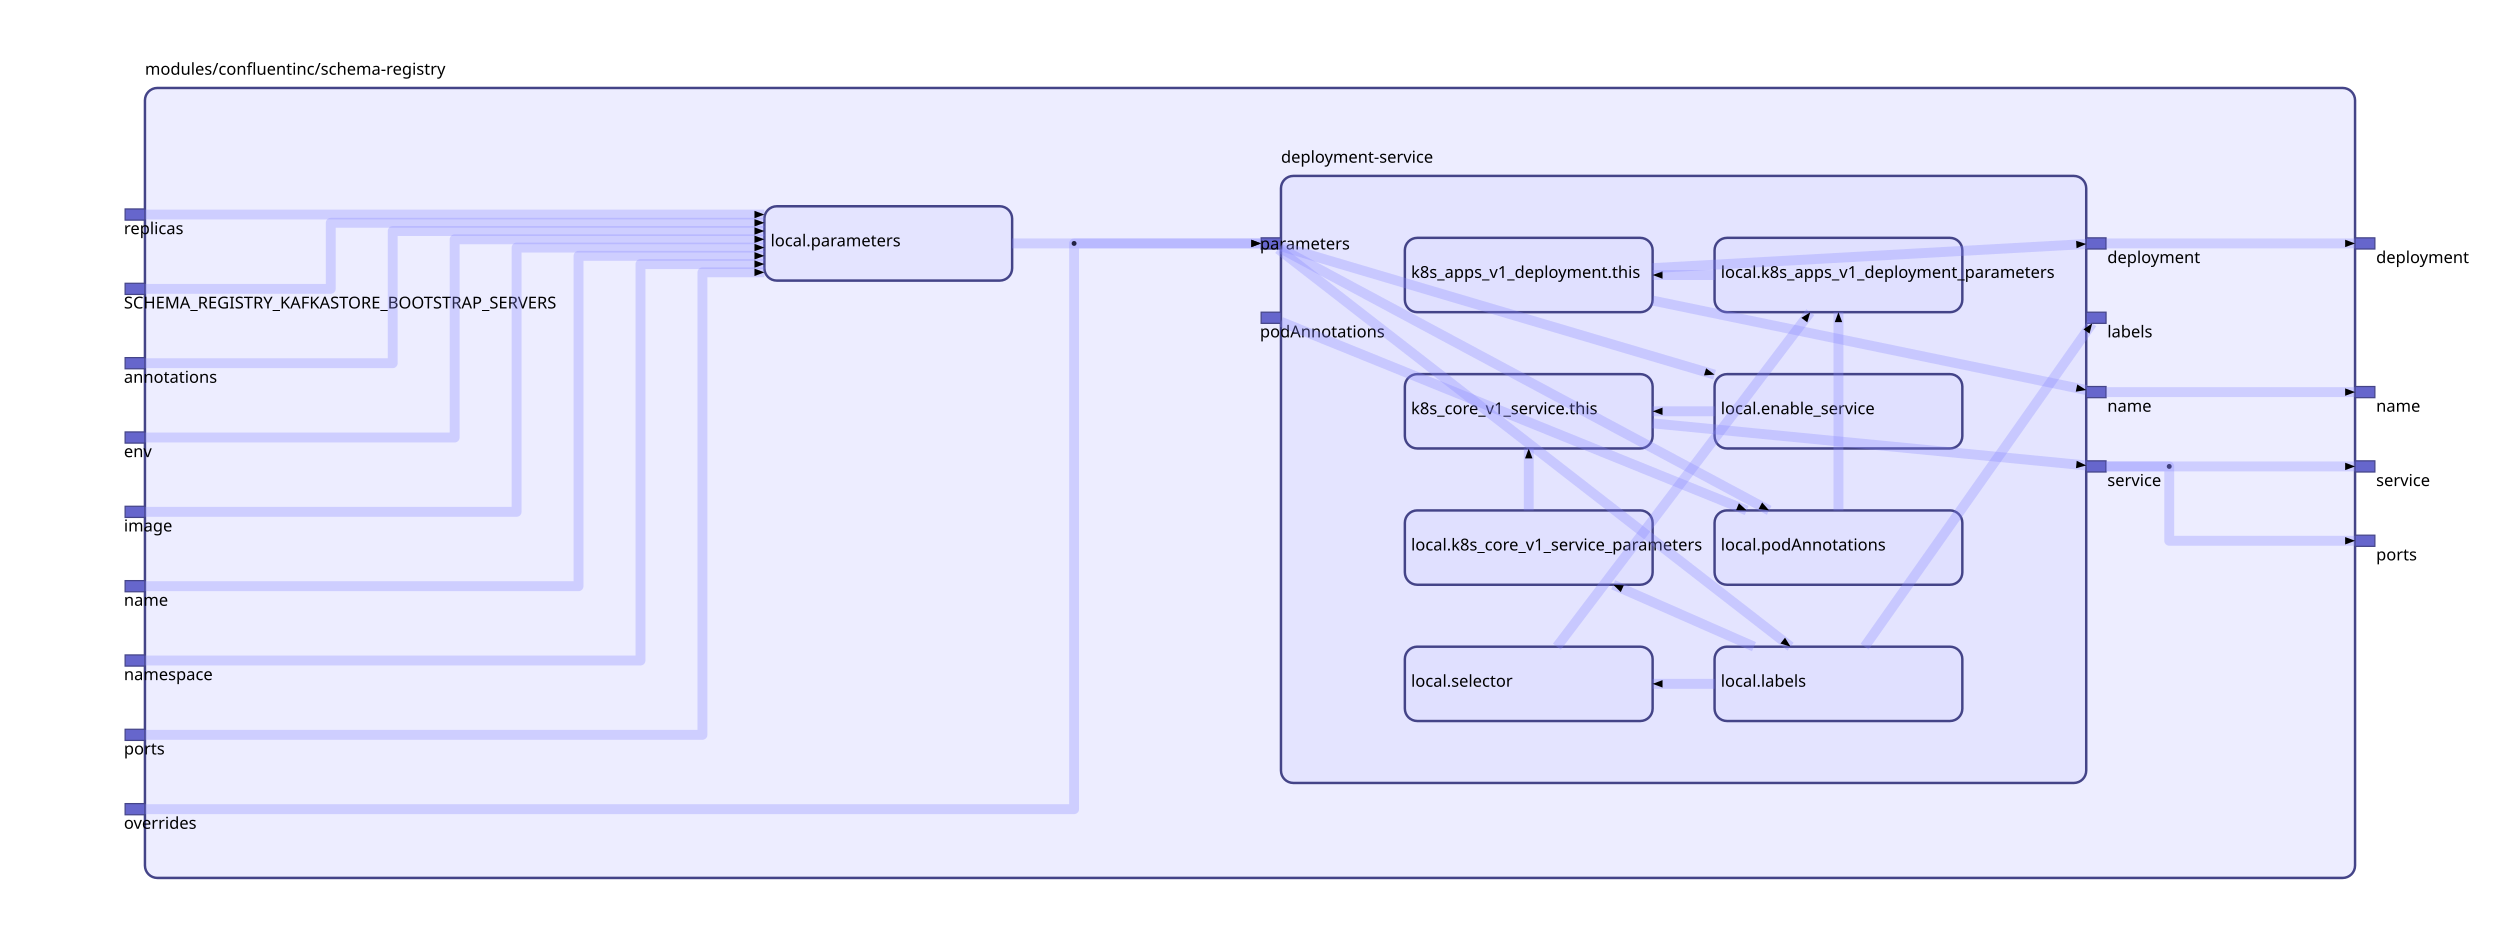
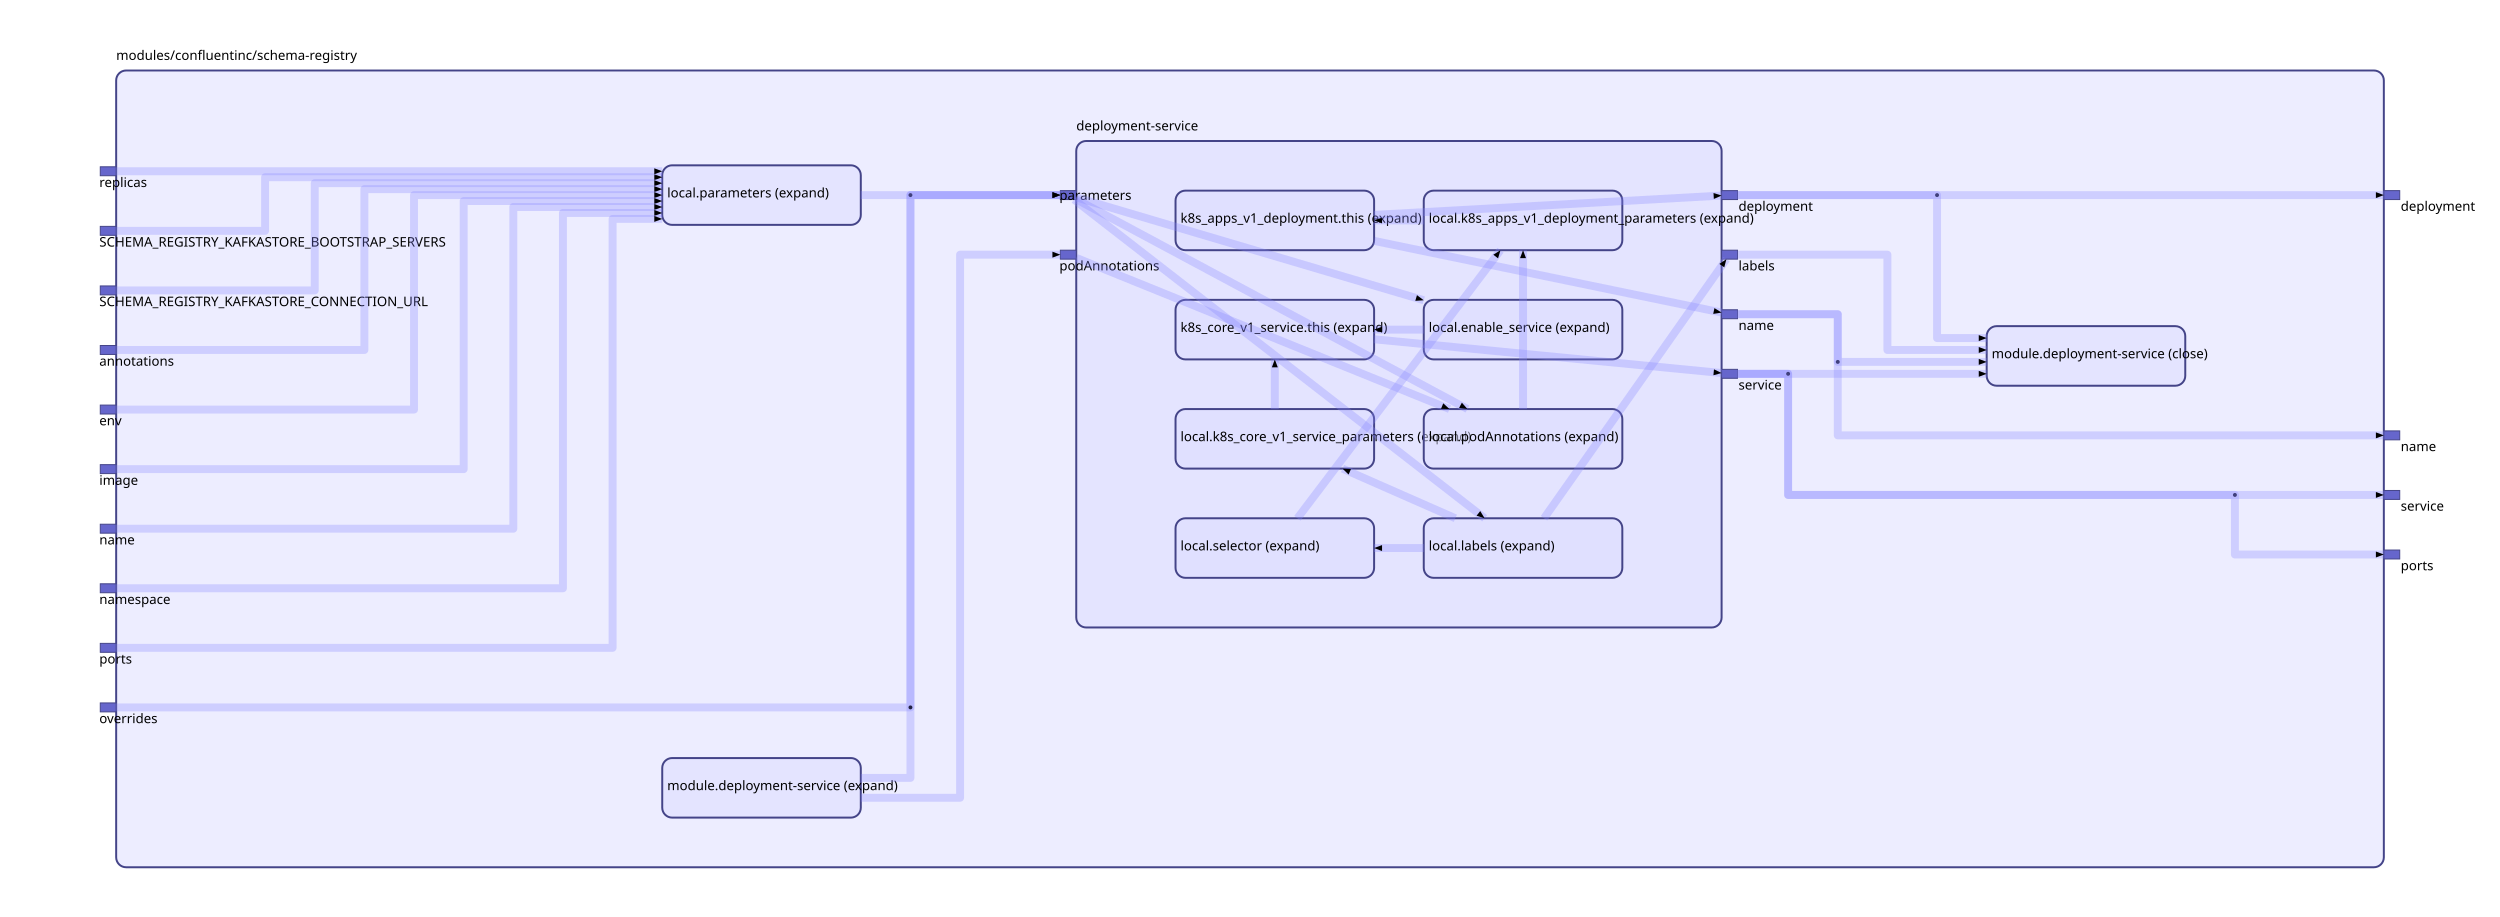
- <svg xmlns="http://www.w3.org/2000/svg" id="sprotty_1" class="sprotty-graph sprotty" tabindex="1002" viewBox="0 0 2018 758.667">
+ <svg xmlns="http://www.w3.org/2000/svg" id="sprotty_1" class="sprotty-graph sprotty" tabindex="1002" viewBox="0 0 2518 923.5">
  <style>
.elknode {
    stroke: #448;
    stroke-width: 2;
    fill: #ddf;
    fill-opacity: 0.5;
}

.elkport {
    stroke: #448;
    stroke-width: 1;
    fill: #66c;
}

.elkedge {
    fill: none;
    stroke: #88f;
    stroke-width: 8;
    stroke-opacity: 0.3;
    pointer-events: stroke;
    stroke-linejoin: round;
}

.elkedge:hover {
    stroke: #448;
    stroke-width: 8;
    stroke-opacity: 1;
    stroke-dasharray: 16px;
    stroke-dashoffset: 32px;
    animation: stroke 0.5s linear infinite;
}

@keyframes stroke {
    to {
        stroke-dashoffset: 0;
    }
}

.elkedge.arrow {
    fill: #336;
}

.elklabel {
    stroke-width: 0;
    stroke: #000;
    fill: #000;
    font-family: sans-serif;
    font-size: 10pt;
    dominant-baseline: hanging;
}

.elklabel:hover {
    font-size: 24pt;
}

.elkjunction {
    stroke: none;
    fill: #224;
}

.selected &gt; rect {
    stroke-width: 3;
}

.mouseover {
    stroke: #88f;
}
/*
 * Copyright (C) 2017 TypeFox and others.
 *
 * Licensed under the Apache License, Version 2.0 (the "License"); you may not use this file except in compliance with the License.
 * You may obtain a copy of the License at http://www.apache.org/licenses/LICENSE-2.0
 */

.sprotty {
    padding: 0px;
    font-family: "Helvetica Neue", Helvetica, Arial, sans-serif;
}

.sprotty-hidden {
    display: block;
    position: absolute;
    width: 0px;
    height: 0px;
}

.sprotty-popup {
    font-family: "Helvetica Neue", Helvetica, Arial, sans-serif;
    position: absolute;
    background: white;
    border-radius: 5px;
    border: 1px solid;
    max-width: 400px;
    min-width: 100px;
}

.sprotty-popup &gt; div {
    margin: 10px;
}

.sprotty-popup-closed {
    display: none;
}
</style>
  <g transform="scale(1) translate(0,0)">
    <g id="sprotty_3" transform="translate(117, 71)" opacity="1">
-       <rect class="elknode" x="0" y="0" rx="10" width="1784" height="637.667" />
-       <g id="sprotty_5" transform="translate(500, 95.5)" opacity="1">
+       <rect class="elknode" x="0" y="0" rx="10" width="2284" height="802.5" />
+       <g id="sprotty_5" transform="translate(550, 95.5)" opacity="1">
        <rect class="elknode" x="0" y="0" rx="10" width="200" height="60" />
-         <text id="sprotty_6" class="elklabel" transform="translate(5, 22) translate(0, 0)" opacity="1">local.parameters</text>
-       </g>
-       <g id="sprotty_31" transform="translate(917, 71)" opacity="1">
+         <text id="sprotty_6" class="elklabel" transform="translate(5, 22) translate(0, 0)" opacity="1">local.parameters (expand)</text>
+       </g>
+       <g id="sprotty_34" transform="translate(1884, 257.5)" opacity="1">
+         <rect class="elknode" x="0" y="0" rx="10" width="200" height="60" />
+         <text id="sprotty_35" class="elklabel" transform="translate(5, 22) translate(0, 0)" opacity="1">module.deployment-service (close)</text>
+       </g>
+       <g id="sprotty_36" transform="translate(967, 71)" opacity="1">
        <rect class="elknode" x="0" y="0" rx="10" width="650" height="490" />
-         <g id="sprotty_33" transform="translate(100, 50)" opacity="1">
-           <rect class="elknode" x="0" y="0" rx="10" width="200" height="60" />
-           <text id="sprotty_34" class="elklabel" transform="translate(5, 22) translate(0, 0)" opacity="1">k8s_apps_v1_deployment.this</text>
-         </g>
-         <g id="sprotty_35" transform="translate(350, 50)" opacity="1">
-           <rect class="elknode" x="0" y="0" rx="10" width="200" height="60" />
-           <text id="sprotty_36" class="elklabel" transform="translate(5, 22) translate(0, 0)" opacity="1">local.k8s_apps_v1_deployment_parameters</text>
-         </g>
-         <g id="sprotty_38" transform="translate(100, 160)" opacity="1">
-           <rect class="elknode" x="0" y="0" rx="10" width="200" height="60" />
-           <text id="sprotty_39" class="elklabel" transform="translate(5, 22) translate(0, 0)" opacity="1">k8s_core_v1_service.this</text>
-         </g>
-         <g id="sprotty_40" transform="translate(350, 160)" opacity="1">
-           <rect class="elknode" x="0" y="0" rx="10" width="200" height="60" />
-           <text id="sprotty_41" class="elklabel" transform="translate(5, 22) translate(0, 0)" opacity="1">local.enable_service</text>
-         </g>
-         <g id="sprotty_43" transform="translate(100, 270)" opacity="1">
-           <rect class="elknode" x="0" y="0" rx="10" width="200" height="60" />
-           <text id="sprotty_44" class="elklabel" transform="translate(5, 22) translate(0, 0)" opacity="1">local.k8s_core_v1_service_parameters</text>
-         </g>
-         <g id="sprotty_49" transform="translate(350, 270)" opacity="1">
-           <rect class="elknode" x="0" y="0" rx="10" width="200" height="60" />
-           <text id="sprotty_50" class="elklabel" transform="translate(5, 22) translate(0, 0)" opacity="1">local.podAnnotations</text>
-         </g>
-         <g id="sprotty_52" transform="translate(100, 380)" opacity="1">
-           <rect class="elknode" x="0" y="0" rx="10" width="200" height="60" />
-           <text id="sprotty_53" class="elklabel" transform="translate(5, 22) translate(0, 0)" opacity="1">local.selector</text>
-         </g>
-         <g id="sprotty_55" transform="translate(350, 380)" opacity="1">
-           <rect class="elknode" x="0" y="0" rx="10" width="200" height="60" />
-           <text id="sprotty_56" class="elklabel" transform="translate(5, 22) translate(0, 0)" opacity="1">local.labels</text>
-         </g>
-         <g id="sprotty_46" transform="translate(-16, 50)" opacity="1">
-           <rect class="elkport" x="0" y="0" width="16" height="9" />
-           <text id="sprotty_47" class="elklabel" transform="translate(-1, -1) translate(0, 0)" opacity="1">parameters</text>
-         </g>
-         <g id="sprotty_60" transform="translate(-16, 110)" opacity="1">
-           <rect class="elkport" x="0" y="0" width="16" height="9" />
-           <text id="sprotty_61" class="elklabel" transform="translate(-1, 10) translate(0, 0)" opacity="1">podAnnotations</text>
-         </g>
-         <g id="sprotty_64" transform="translate(650, 50)" opacity="1">
-           <rect class="elkport" x="0" y="0" width="16" height="9" />
-           <text id="sprotty_65" class="elklabel" transform="translate(17, 10) translate(0, 0)" opacity="1">deployment</text>
-         </g>
-         <g id="sprotty_67" transform="translate(650, 110)" opacity="1">
-           <rect class="elkport" x="0" y="0" width="16" height="9" />
-           <text id="sprotty_68" class="elklabel" transform="translate(17, 10) translate(0, 0)" opacity="1">labels</text>
-         </g>
-         <g id="sprotty_70" transform="translate(650, 170)" opacity="1">
-           <rect class="elkport" x="0" y="0" width="16" height="9" />
-           <text id="sprotty_71" class="elklabel" transform="translate(17, 10) translate(0, 0)" opacity="1">name</text>
-         </g>
-         <g id="sprotty_73" transform="translate(650, 230)" opacity="1">
-           <rect class="elkport" x="0" y="0" width="16" height="9" />
-           <text id="sprotty_74" class="elklabel" transform="translate(17, 10) translate(0, 0)" opacity="1">service</text>
-         </g>
-         <text id="sprotty_32" class="elklabel" transform="translate(0, -21) translate(0, 0)" opacity="1">deployment-service</text>
-       </g>
-       <g id="sprotty_7" transform="translate(-16, 157.6667)" opacity="1">
+         <g id="sprotty_50" transform="translate(100, 50)" opacity="1">
+           <rect class="elknode" x="0" y="0" rx="10" width="200" height="60" />
+           <text id="sprotty_51" class="elklabel" transform="translate(5, 22) translate(0, 0)" opacity="1">k8s_apps_v1_deployment.this (expand)</text>
+         </g>
+         <g id="sprotty_52" transform="translate(350, 50)" opacity="1">
+           <rect class="elknode" x="0" y="0" rx="10" width="200" height="60" />
+           <text id="sprotty_53" class="elklabel" transform="translate(5, 22) translate(0, 0)" opacity="1">local.k8s_apps_v1_deployment_parameters (expand)</text>
+         </g>
+         <g id="sprotty_55" transform="translate(100, 160)" opacity="1">
+           <rect class="elknode" x="0" y="0" rx="10" width="200" height="60" />
+           <text id="sprotty_56" class="elklabel" transform="translate(5, 22) translate(0, 0)" opacity="1">k8s_core_v1_service.this (expand)</text>
+         </g>
+         <g id="sprotty_57" transform="translate(350, 160)" opacity="1">
+           <rect class="elknode" x="0" y="0" rx="10" width="200" height="60" />
+           <text id="sprotty_58" class="elklabel" transform="translate(5, 22) translate(0, 0)" opacity="1">local.enable_service (expand)</text>
+         </g>
+         <g id="sprotty_60" transform="translate(100, 270)" opacity="1">
+           <rect class="elknode" x="0" y="0" rx="10" width="200" height="60" />
+           <text id="sprotty_61" class="elklabel" transform="translate(5, 22) translate(0, 0)" opacity="1">local.k8s_core_v1_service_parameters (expand)</text>
+         </g>
+         <g id="sprotty_66" transform="translate(350, 270)" opacity="1">
+           <rect class="elknode" x="0" y="0" rx="10" width="200" height="60" />
+           <text id="sprotty_67" class="elklabel" transform="translate(5, 22) translate(0, 0)" opacity="1">local.podAnnotations (expand)</text>
+         </g>
+         <g id="sprotty_69" transform="translate(100, 380)" opacity="1">
+           <rect class="elknode" x="0" y="0" rx="10" width="200" height="60" />
+           <text id="sprotty_70" class="elklabel" transform="translate(5, 22) translate(0, 0)" opacity="1">local.selector (expand)</text>
+         </g>
+         <g id="sprotty_72" transform="translate(350, 380)" opacity="1">
+           <rect class="elknode" x="0" y="0" rx="10" width="200" height="60" />
+           <text id="sprotty_73" class="elklabel" transform="translate(5, 22) translate(0, 0)" opacity="1">local.labels (expand)</text>
+         </g>
+         <g id="sprotty_38" transform="translate(650, 50)" opacity="1">
+           <rect class="elkport" x="0" y="0" width="16" height="9" />
+           <text id="sprotty_39" class="elklabel" transform="translate(17, 10) translate(0, 0)" opacity="1">deployment</text>
+         </g>
+         <g id="sprotty_41" transform="translate(650, 110)" opacity="1">
+           <rect class="elkport" x="0" y="0" width="16" height="9" />
+           <text id="sprotty_42" class="elklabel" transform="translate(17, 10) translate(0, 0)" opacity="1">labels</text>
+         </g>
+         <g id="sprotty_44" transform="translate(650, 170)" opacity="1">
+           <rect class="elkport" x="0" y="0" width="16" height="9" />
+           <text id="sprotty_45" class="elklabel" transform="translate(17, 10) translate(0, 0)" opacity="1">name</text>
+         </g>
+         <g id="sprotty_47" transform="translate(650, 230)" opacity="1">
+           <rect class="elkport" x="0" y="0" width="16" height="9" />
+           <text id="sprotty_48" class="elklabel" transform="translate(17, 10) translate(0, 0)" opacity="1">service</text>
+         </g>
+         <g id="sprotty_63" transform="translate(-16, 50)" opacity="1">
+           <rect class="elkport" x="0" y="0" width="16" height="9" />
+           <text id="sprotty_64" class="elklabel" transform="translate(-1, -1) translate(0, 0)" opacity="1">parameters</text>
+         </g>
+         <g id="sprotty_77" transform="translate(-16, 110)" opacity="1">
+           <rect class="elkport" x="0" y="0" width="16" height="9" />
+           <text id="sprotty_78" class="elklabel" transform="translate(-1, 10) translate(0, 0)" opacity="1">podAnnotations</text>
+         </g>
+         <text id="sprotty_37" class="elklabel" transform="translate(0, -21) translate(0, 0)" opacity="1">deployment-service</text>
+       </g>
+       <g id="sprotty_86" transform="translate(550, 692.5)" opacity="1">
+         <rect class="elknode" x="0" y="0" rx="10" width="200" height="60" />
+         <text id="sprotty_87" class="elklabel" transform="translate(5, 22) translate(0, 0)" opacity="1">module.deployment-service (expand)</text>
+       </g>
+       <g id="sprotty_7" transform="translate(-16, 157)" opacity="1">
        <rect class="elkport" x="0" y="0" width="16" height="9" />
        <text id="sprotty_8" class="elklabel" transform="translate(-1, 10) translate(0, 0)" opacity="1">SCHEMA_REGISTRY_KAFKASTORE_BOOTSTRAP_SERVERS</text>
      </g>
-       <g id="sprotty_10" transform="translate(-16, 217.6667)" opacity="1">
-         <rect class="elkport" x="0" y="0" width="16" height="9" />
-         <text id="sprotty_11" class="elklabel" transform="translate(-1, 10) translate(0, 0)" opacity="1">annotations</text>
-       </g>
-       <g id="sprotty_13" transform="translate(-16, 277.6667)" opacity="1">
-         <rect class="elkport" x="0" y="0" width="16" height="9" />
-         <text id="sprotty_14" class="elklabel" transform="translate(-1, 10) translate(0, 0)" opacity="1">env</text>
-       </g>
-       <g id="sprotty_16" transform="translate(-16, 337.6667)" opacity="1">
-         <rect class="elkport" x="0" y="0" width="16" height="9" />
-         <text id="sprotty_17" class="elklabel" transform="translate(-1, 10) translate(0, 0)" opacity="1">image</text>
-       </g>
-       <g id="sprotty_19" transform="translate(-16, 397.6667)" opacity="1">
-         <rect class="elkport" x="0" y="0" width="16" height="9" />
-         <text id="sprotty_20" class="elklabel" transform="translate(-1, 10) translate(0, 0)" opacity="1">name</text>
-       </g>
-       <g id="sprotty_22" transform="translate(-16, 457.6667)" opacity="1">
-         <rect class="elkport" x="0" y="0" width="16" height="9" />
-         <text id="sprotty_23" class="elklabel" transform="translate(-1, 10) translate(0, 0)" opacity="1">namespace</text>
-       </g>
-       <g id="sprotty_25" transform="translate(-16, 517.6667)" opacity="1">
-         <rect class="elkport" x="0" y="0" width="16" height="9" />
-         <text id="sprotty_26" class="elklabel" transform="translate(-1, 10) translate(0, 0)" opacity="1">ports</text>
-       </g>
-       <g id="sprotty_28" transform="translate(-16, 97.66667)" opacity="1">
-         <rect class="elkport" x="0" y="0" width="16" height="9" />
-         <text id="sprotty_29" class="elklabel" transform="translate(-1, 10) translate(0, 0)" opacity="1">replicas</text>
-       </g>
-       <g id="sprotty_77" transform="translate(-16, 577.6667)" opacity="1">
-         <rect class="elkport" x="0" y="0" width="16" height="9" />
-         <text id="sprotty_78" class="elklabel" transform="translate(-1, 10) translate(0, 0)" opacity="1">overrides</text>
-       </g>
-       <g id="sprotty_80" transform="translate(1784, 121)" opacity="1">
-         <rect class="elkport" x="0" y="0" width="16" height="9" />
-         <text id="sprotty_81" class="elklabel" transform="translate(17, 10) translate(0, 0)" opacity="1">deployment</text>
-       </g>
-       <g id="sprotty_83" transform="translate(1784, 241)" opacity="1">
-         <rect class="elkport" x="0" y="0" width="16" height="9" />
-         <text id="sprotty_84" class="elklabel" transform="translate(17, 10) translate(0, 0)" opacity="1">name</text>
-       </g>
-       <g id="sprotty_86" transform="translate(1784, 361)" opacity="1">
-         <rect class="elkport" x="0" y="0" width="16" height="9" />
-         <text id="sprotty_87" class="elklabel" transform="translate(17, 10) translate(0, 0)" opacity="1">ports</text>
-       </g>
-       <g id="sprotty_89" transform="translate(1784, 301)" opacity="1">
-         <rect class="elkport" x="0" y="0" width="16" height="9" />
-         <text id="sprotty_90" class="elklabel" transform="translate(17, 10) translate(0, 0)" opacity="1">service</text>
+       <g id="sprotty_10" transform="translate(-16, 217)" opacity="1">
+         <rect class="elkport" x="0" y="0" width="16" height="9" />
+         <text id="sprotty_11" class="elklabel" transform="translate(-1, 10) translate(0, 0)" opacity="1">SCHEMA_REGISTRY_KAFKASTORE_CONNECTION_URL</text>
+       </g>
+       <g id="sprotty_13" transform="translate(-16, 277)" opacity="1">
+         <rect class="elkport" x="0" y="0" width="16" height="9" />
+         <text id="sprotty_14" class="elklabel" transform="translate(-1, 10) translate(0, 0)" opacity="1">annotations</text>
+       </g>
+       <g id="sprotty_16" transform="translate(-16, 337)" opacity="1">
+         <rect class="elkport" x="0" y="0" width="16" height="9" />
+         <text id="sprotty_17" class="elklabel" transform="translate(-1, 10) translate(0, 0)" opacity="1">env</text>
+       </g>
+       <g id="sprotty_19" transform="translate(-16, 397)" opacity="1">
+         <rect class="elkport" x="0" y="0" width="16" height="9" />
+         <text id="sprotty_20" class="elklabel" transform="translate(-1, 10) translate(0, 0)" opacity="1">image</text>
+       </g>
+       <g id="sprotty_22" transform="translate(-16, 457)" opacity="1">
+         <rect class="elkport" x="0" y="0" width="16" height="9" />
+         <text id="sprotty_23" class="elklabel" transform="translate(-1, 10) translate(0, 0)" opacity="1">name</text>
+       </g>
+       <g id="sprotty_25" transform="translate(-16, 517)" opacity="1">
+         <rect class="elkport" x="0" y="0" width="16" height="9" />
+         <text id="sprotty_26" class="elklabel" transform="translate(-1, 10) translate(0, 0)" opacity="1">namespace</text>
+       </g>
+       <g id="sprotty_28" transform="translate(-16, 577)" opacity="1">
+         <rect class="elkport" x="0" y="0" width="16" height="9" />
+         <text id="sprotty_29" class="elklabel" transform="translate(-1, 10) translate(0, 0)" opacity="1">ports</text>
+       </g>
+       <g id="sprotty_31" transform="translate(-16, 97)" opacity="1">
+         <rect class="elkport" x="0" y="0" width="16" height="9" />
+         <text id="sprotty_32" class="elklabel" transform="translate(-1, 10) translate(0, 0)" opacity="1">replicas</text>
+       </g>
+       <g id="sprotty_89" transform="translate(-16, 637)" opacity="1">
+         <rect class="elkport" x="0" y="0" width="16" height="9" />
+         <text id="sprotty_90" class="elklabel" transform="translate(-1, 10) translate(0, 0)" opacity="1">overrides</text>
+       </g>
+       <g id="sprotty_93" transform="translate(2284, 121)" opacity="1">
+         <rect class="elkport" x="0" y="0" width="16" height="9" />
+         <text id="sprotty_94" class="elklabel" transform="translate(17, 10) translate(0, 0)" opacity="1">deployment</text>
+       </g>
+       <g id="sprotty_96" transform="translate(2284, 363)" opacity="1">
+         <rect class="elkport" x="0" y="0" width="16" height="9" />
+         <text id="sprotty_97" class="elklabel" transform="translate(17, 10) translate(0, 0)" opacity="1">name</text>
+       </g>
+       <g id="sprotty_99" transform="translate(2284, 483)" opacity="1">
+         <rect class="elkport" x="0" y="0" width="16" height="9" />
+         <text id="sprotty_100" class="elklabel" transform="translate(17, 10) translate(0, 0)" opacity="1">ports</text>
+       </g>
+       <g id="sprotty_102" transform="translate(2284, 423)" opacity="1">
+         <rect class="elkport" x="0" y="0" width="16" height="9" />
+         <text id="sprotty_103" class="elklabel" transform="translate(17, 10) translate(0, 0)" opacity="1">service</text>
      </g>
      <text id="sprotty_4" class="elklabel" transform="translate(0, -21) translate(0, 0)" opacity="1">modules/confluentinc/schema-registry</text>
      <g id="sprotty_9" class="sprotty-edge" opacity="1">
-         <path class="elkedge" d="M 0,162.167 L 150,162.167 L 150,108.833 L 500,108.833" />
-         <path class="edge arrow" d="M 0,0 L 8,-3 L 8,3 Z" transform="rotate(180 500 108.8333) translate(500 108.8333)" />
+         <path class="elkedge" d="M 0,161.5 L 150,161.5 L 150,107.5 L 550,107.5" />
+         <path class="edge arrow" d="M 0,0 L 8,-3 L 8,3 Z" transform="rotate(180 550 107.5) translate(550 107.5)" />
      </g>
      <g id="sprotty_12" class="sprotty-edge" opacity="1">
-         <path class="elkedge" d="M 0,222.167 L 200,222.167 L 200,115.5 L 500,115.5" />
-         <path class="edge arrow" d="M 0,0 L 8,-3 L 8,3 Z" transform="rotate(180 500 115.5) translate(500 115.5)" />
+         <path class="elkedge" d="M 0,221.5 L 200,221.5 L 200,113.5 L 550,113.5" />
+         <path class="edge arrow" d="M 0,0 L 8,-3 L 8,3 Z" transform="rotate(180 550 113.5) translate(550 113.5)" />
      </g>
      <g id="sprotty_15" class="sprotty-edge" opacity="1">
-         <path class="elkedge" d="M 0,282.167 L 250,282.167 L 250,122.167 L 500,122.167" />
-         <path class="edge arrow" d="M 0,0 L 8,-3 L 8,3 Z" transform="rotate(180 500 122.1667) translate(500 122.1667)" />
+         <path class="elkedge" d="M 0,281.5 L 250,281.5 L 250,119.5 L 550,119.5" />
+         <path class="edge arrow" d="M 0,0 L 8,-3 L 8,3 Z" transform="rotate(180 550 119.5) translate(550 119.5)" />
      </g>
      <g id="sprotty_18" class="sprotty-edge" opacity="1">
-         <path class="elkedge" d="M 0,342.167 L 300,342.167 L 300,128.833 L 500,128.833" />
-         <path class="edge arrow" d="M 0,0 L 8,-3 L 8,3 Z" transform="rotate(180 500 128.8333) translate(500 128.8333)" />
+         <path class="elkedge" d="M 0,341.5 L 300,341.5 L 300,125.5 L 550,125.5" />
+         <path class="edge arrow" d="M 0,0 L 8,-3 L 8,3 Z" transform="rotate(180 550 125.5) translate(550 125.5)" />
      </g>
      <g id="sprotty_21" class="sprotty-edge" opacity="1">
-         <path class="elkedge" d="M 0,402.167 L 350,402.167 L 350,135.5 L 500,135.5" />
-         <path class="edge arrow" d="M 0,0 L 8,-3 L 8,3 Z" transform="rotate(180 500 135.5) translate(500 135.5)" />
+         <path class="elkedge" d="M 0,401.5 L 350,401.5 L 350,131.5 L 550,131.5" />
+         <path class="edge arrow" d="M 0,0 L 8,-3 L 8,3 Z" transform="rotate(180 550 131.5) translate(550 131.5)" />
      </g>
      <g id="sprotty_24" class="sprotty-edge" opacity="1">
-         <path class="elkedge" d="M 0,462.167 L 400,462.167 L 400,142.167 L 500,142.167" />
-         <path class="edge arrow" d="M 0,0 L 8,-3 L 8,3 Z" transform="rotate(180 500 142.1667) translate(500 142.1667)" />
+         <path class="elkedge" d="M 0,461.5 L 400,461.5 L 400,137.5 L 550,137.5" />
+         <path class="edge arrow" d="M 0,0 L 8,-3 L 8,3 Z" transform="rotate(180 550 137.5) translate(550 137.5)" />
      </g>
      <g id="sprotty_27" class="sprotty-edge" opacity="1">
-         <path class="elkedge" d="M 0,522.167 L 450,522.167 L 450,148.833 L 500,148.833" />
-         <path class="edge arrow" d="M 0,0 L 8,-3 L 8,3 Z" transform="rotate(180 500 148.8333) translate(500 148.8333)" />
+         <path class="elkedge" d="M 0,521.5 L 450,521.5 L 450,143.5 L 550,143.5" />
+         <path class="edge arrow" d="M 0,0 L 8,-3 L 8,3 Z" transform="rotate(180 550 143.5) translate(550 143.5)" />
      </g>
      <g id="sprotty_30" class="sprotty-edge" opacity="1">
-         <path class="elkedge" d="M 0,102.167 L 500,102.167" />
-         <path class="edge arrow" d="M 0,0 L 8,-3 L 8,3 Z" transform="rotate(180 500 102.1667) translate(500 102.1667)" />
-       </g>
-       <g id="sprotty_37" class="sprotty-edge" opacity="1">
-         <path class="elkedge" d="M 1267,151 L 1217,151" />
-         <path class="edge arrow" d="M 0,0 L 8,-3 L 8,3 Z" transform="rotate(0 1217 151) translate(1217 151)" />
-       </g>
-       <g id="sprotty_42" class="sprotty-edge" opacity="1">
-         <path class="elkedge" d="M 1267,261 L 1217,261" />
-         <path class="edge arrow" d="M 0,0 L 8,-3 L 8,3 Z" transform="rotate(0 1217 261) translate(1217 261)" />
-       </g>
-       <g id="sprotty_45" class="sprotty-edge" opacity="1">
-         <path class="elkedge" d="M 1117,341 L 1117,291" />
-         <path class="edge arrow" d="M 0,0 L 8,-3 L 8,3 Z" transform="rotate(90 1117 291) translate(1117 291)" />
-       </g>
-       <g id="sprotty_48" class="sprotty-edge" opacity="1">
-         <path class="elkedge" d="M 917,127.867 L 1267,231.415" />
-         <path class="edge arrow" d="M 0,0 L 8,-3 L 8,3 Z" transform="rotate(-163.5191 1267 231.4148) translate(1267 231.4148)" />
-       </g>
-       <g id="sprotty_51" class="sprotty-edge" opacity="1">
-         <path class="elkedge" d="M 1367,341 L 1367,181" />
-         <path class="edge arrow" d="M 0,0 L 8,-3 L 8,3 Z" transform="rotate(90 1367 181) translate(1367 181)" />
+         <path class="elkedge" d="M 0,581.5 L 500,581.5 L 500,149.5 L 550,149.5" />
+         <path class="edge arrow" d="M 0,0 L 8,-3 L 8,3 Z" transform="rotate(180 550 149.5) translate(550 149.5)" />
+       </g>
+       <g id="sprotty_33" class="sprotty-edge" opacity="1">
+         <path class="elkedge" d="M 0,101.5 L 550,101.5" />
+         <path class="edge arrow" d="M 0,0 L 8,-3 L 8,3 Z" transform="rotate(180 550 101.5) translate(550 101.5)" />
+       </g>
+       <g id="sprotty_40" class="sprotty-edge" opacity="1">
+         <path class="elkedge" d="M 1633,125.5 L 1834,125.5 L 1834,269.5 L 1884,269.5" />
+         <path class="edge arrow" d="M 0,0 L 8,-3 L 8,3 Z" transform="rotate(180 1884 269.5) translate(1884 269.5)" />
+         <g id="sprotty_40_j0" transform="translate(1834, 125.5)" opacity="1">
+           <circle class="elkjunction" r="2" />
+         </g>
+       </g>
+       <g id="sprotty_43" class="sprotty-edge" opacity="1">
+         <path class="elkedge" d="M 1633,185.5 L 1784,185.5 L 1784,281.5 L 1884,281.5" />
+         <path class="edge arrow" d="M 0,0 L 8,-3 L 8,3 Z" transform="rotate(180 1884 281.5) translate(1884 281.5)" />
+       </g>
+       <g id="sprotty_46" class="sprotty-edge" opacity="1">
+         <path class="elkedge" d="M 1633,245.5 L 1734,245.5 L 1734,293.5 L 1884,293.5" />
+         <path class="edge arrow" d="M 0,0 L 8,-3 L 8,3 Z" transform="rotate(180 1884 293.5) translate(1884 293.5)" />
+         <g id="sprotty_46_j0" transform="translate(1734, 293.5)" opacity="1">
+           <circle class="elkjunction" r="2" />
+         </g>
+       </g>
+       <g id="sprotty_49" class="sprotty-edge" opacity="1">
+         <path class="elkedge" d="M 1633,305.5 L 1884,305.5" />
+         <path class="edge arrow" d="M 0,0 L 8,-3 L 8,3 Z" transform="rotate(180 1884 305.5) translate(1884 305.5)" />
      </g>
      <g id="sprotty_54" class="sprotty-edge" opacity="1">
-         <path class="elkedge" d="M 1139.727,451 L 1344.273,181" />
-         <path class="edge arrow" d="M 0,0 L 8,-3 L 8,3 Z" transform="rotate(127.1467 1344.273 181) translate(1344.273 181)" />
-       </g>
-       <g id="sprotty_57" class="sprotty-edge" opacity="1">
-         <path class="elkedge" d="M 1298.818,451 L 1185.182,401" />
-         <path class="edge arrow" d="M 0,0 L 8,-3 L 8,3 Z" transform="rotate(23.74949 1185.182 401) translate(1185.182 401)" />
-       </g>
-       <g id="sprotty_58" class="sprotty-edge" opacity="1">
-         <path class="elkedge" d="M 914.797,130 L 1328.35,451" />
-         <path class="edge arrow" d="M 0,0 L 8,-3 L 8,3 Z" transform="rotate(-142.1814 1328.35 451) translate(1328.35 451)" />
+         <path class="elkedge" d="M 1317,151 L 1267,151" />
+         <path class="edge arrow" d="M 0,0 L 8,-3 L 8,3 Z" transform="rotate(0 1267 151) translate(1267 151)" />
      </g>
      <g id="sprotty_59" class="sprotty-edge" opacity="1">
-         <path class="elkedge" d="M 917,129.788 L 1311.033,341" />
-         <path class="edge arrow" d="M 0,0 L 8,-3 L 8,3 Z" transform="rotate(-151.8075 1311.033 341) translate(1311.033 341)" />
+         <path class="elkedge" d="M 1317,261 L 1267,261" />
+         <path class="edge arrow" d="M 0,0 L 8,-3 L 8,3 Z" transform="rotate(0 1267 261) translate(1267 261)" />
      </g>
      <g id="sprotty_62" class="sprotty-edge" opacity="1">
-         <path class="elkedge" d="M 917,188.74 L 1292.93,341" />
-         <path class="edge arrow" d="M 0,0 L 8,-3 L 8,3 Z" transform="rotate(-157.951 1292.93 341) translate(1292.93 341)" />
-       </g>
-       <g id="sprotty_63" class="sprotty-edge" opacity="1">
-         <path class="elkedge" d="M 1267,481 L 1217,481" />
-         <path class="edge arrow" d="M 0,0 L 8,-3 L 8,3 Z" transform="rotate(0 1217 481) translate(1217 481)" />
-       </g>
-       <g id="sprotty_66" class="sprotty-edge" opacity="1">
-         <path class="elkedge" d="M 1217,145.432 L 1567,125.945" />
-         <path class="edge arrow" d="M 0,0 L 8,-3 L 8,3 Z" transform="rotate(176.8132 1567 125.9454) translate(1567 125.9454)" />
-       </g>
-       <g id="sprotty_69" class="sprotty-edge" opacity="1">
-         <path class="elkedge" d="M 1388.117,451 L 1571.832,190" />
-         <path class="edge arrow" d="M 0,0 L 8,-3 L 8,3 Z" transform="rotate(125.1414 1571.832 190) translate(1571.832 190)" />
-       </g>
-       <g id="sprotty_72" class="sprotty-edge" opacity="1">
-         <path class="elkedge" d="M 1217,171.633 L 1567,243.849" />
-         <path class="edge arrow" d="M 0,0 L 8,-3 L 8,3 Z" transform="rotate(-168.3417 1567 243.8493) translate(1567 243.8493)" />
+         <path class="elkedge" d="M 1167,341 L 1167,291" />
+         <path class="edge arrow" d="M 0,0 L 8,-3 L 8,3 Z" transform="rotate(90 1167 291) translate(1167 291)" />
+       </g>
+       <g id="sprotty_65" class="sprotty-edge" opacity="1">
+         <path class="elkedge" d="M 967,127.867 L 1317,231.415" />
+         <path class="edge arrow" d="M 0,0 L 8,-3 L 8,3 Z" transform="rotate(-163.5191 1317 231.4148) translate(1317 231.4148)" />
+       </g>
+       <g id="sprotty_68" class="sprotty-edge" opacity="1">
+         <path class="elkedge" d="M 1417,341 L 1417,181" />
+         <path class="edge arrow" d="M 0,0 L 8,-3 L 8,3 Z" transform="rotate(90 1417 181) translate(1417 181)" />
+       </g>
+       <g id="sprotty_71" class="sprotty-edge" opacity="1">
+         <path class="elkedge" d="M 1189.727,451 L 1394.273,181" />
+         <path class="edge arrow" d="M 0,0 L 8,-3 L 8,3 Z" transform="rotate(127.1467 1394.273 181) translate(1394.273 181)" />
+       </g>
+       <g id="sprotty_74" class="sprotty-edge" opacity="1">
+         <path class="elkedge" d="M 1348.818,451 L 1235.182,401" />
+         <path class="edge arrow" d="M 0,0 L 8,-3 L 8,3 Z" transform="rotate(23.74949 1235.182 401) translate(1235.182 401)" />
      </g>
      <g id="sprotty_75" class="sprotty-edge" opacity="1">
-         <path class="elkedge" d="M 1217,270.716 L 1567,304.723" />
-         <path class="edge arrow" d="M 0,0 L 8,-3 L 8,3 Z" transform="rotate(-174.4505 1567 304.7227) translate(1567 304.7227)" />
+         <path class="elkedge" d="M 964.797,130 L 1378.35,451" />
+         <path class="edge arrow" d="M 0,0 L 8,-3 L 8,3 Z" transform="rotate(-142.1814 1378.35 451) translate(1378.35 451)" />
      </g>
      <g id="sprotty_76" class="sprotty-edge" opacity="1">
-         <path class="elkedge" d="M 700,125.5 L 901,125.5" />
-         <path class="edge arrow" d="M 0,0 L 8,-3 L 8,3 Z" transform="rotate(180 901 125.5) translate(901 125.5)" />
+         <path class="elkedge" d="M 967,129.788 L 1361.033,341" />
+         <path class="edge arrow" d="M 0,0 L 8,-3 L 8,3 Z" transform="rotate(-151.8075 1361.033 341) translate(1361.033 341)" />
      </g>
      <g id="sprotty_79" class="sprotty-edge" opacity="1">
-         <path class="elkedge" d="M 0,582.167 L 750,582.167 L 750,125.5 L 901,125.5" />
-         <path class="edge arrow" d="M 0,0 L 8,-3 L 8,3 Z" transform="rotate(180 901 125.5) translate(901 125.5)" />
-         <g id="sprotty_79_j0" transform="translate(750, 125.5)" opacity="1">
-           <circle class="elkjunction" r="2" />
-         </g>
+         <path class="elkedge" d="M 967,188.74 L 1342.93,341" />
+         <path class="edge arrow" d="M 0,0 L 8,-3 L 8,3 Z" transform="rotate(-157.951 1342.93 341) translate(1342.93 341)" />
+       </g>
+       <g id="sprotty_80" class="sprotty-edge" opacity="1">
+         <path class="elkedge" d="M 1317,481 L 1267,481" />
+         <path class="edge arrow" d="M 0,0 L 8,-3 L 8,3 Z" transform="rotate(0 1267 481) translate(1267 481)" />
+       </g>
+       <g id="sprotty_81" class="sprotty-edge" opacity="1">
+         <path class="elkedge" d="M 1267,145.432 L 1617,125.945" />
+         <path class="edge arrow" d="M 0,0 L 8,-3 L 8,3 Z" transform="rotate(176.8132 1617 125.9454) translate(1617 125.9454)" />
      </g>
      <g id="sprotty_82" class="sprotty-edge" opacity="1">
-         <path class="elkedge" d="M 1583,125.5 L 1784,125.5" />
-         <path class="edge arrow" d="M 0,0 L 8,-3 L 8,3 Z" transform="rotate(180 1784 125.5) translate(1784 125.5)" />
+         <path class="elkedge" d="M 1438.117,451 L 1621.832,190" />
+         <path class="edge arrow" d="M 0,0 L 8,-3 L 8,3 Z" transform="rotate(125.1414 1621.832 190) translate(1621.832 190)" />
+       </g>
+       <g id="sprotty_83" class="sprotty-edge" opacity="1">
+         <path class="elkedge" d="M 1267,171.633 L 1617,243.849" />
+         <path class="edge arrow" d="M 0,0 L 8,-3 L 8,3 Z" transform="rotate(-168.3417 1617 243.8493) translate(1617 243.8493)" />
+       </g>
+       <g id="sprotty_84" class="sprotty-edge" opacity="1">
+         <path class="elkedge" d="M 1267,270.716 L 1617,304.723" />
+         <path class="edge arrow" d="M 0,0 L 8,-3 L 8,3 Z" transform="rotate(-174.4505 1617 304.7227) translate(1617 304.7227)" />
      </g>
      <g id="sprotty_85" class="sprotty-edge" opacity="1">
-         <path class="elkedge" d="M 1583,245.5 L 1784,245.5" />
-         <path class="edge arrow" d="M 0,0 L 8,-3 L 8,3 Z" transform="rotate(180 1784 245.5) translate(1784 245.5)" />
+         <path class="elkedge" d="M 750,125.5 L 951,125.5" />
+         <path class="edge arrow" d="M 0,0 L 8,-3 L 8,3 Z" transform="rotate(180 951 125.5) translate(951 125.5)" />
      </g>
      <g id="sprotty_88" class="sprotty-edge" opacity="1">
-         <path class="elkedge" d="M 1583,305.5 L 1634,305.5 L 1634,365.5 L 1784,365.5" />
-         <path class="edge arrow" d="M 0,0 L 8,-3 L 8,3 Z" transform="rotate(180 1784 365.5) translate(1784 365.5)" />
-         <g id="sprotty_88_j0" transform="translate(1634, 305.5)" opacity="1">
+         <path class="elkedge" d="M 750,712.5 L 800,712.5 L 800,125.5 L 951,125.5" />
+         <path class="edge arrow" d="M 0,0 L 8,-3 L 8,3 Z" transform="rotate(180 951 125.5) translate(951 125.5)" />
+         <g id="sprotty_88_j0" transform="translate(800, 125.5)" opacity="1">
          <circle class="elkjunction" r="2" />
        </g>
      </g>
      <g id="sprotty_91" class="sprotty-edge" opacity="1">
-         <path class="elkedge" d="M 1583,305.5 L 1784,305.5" />
-         <path class="edge arrow" d="M 0,0 L 8,-3 L 8,3 Z" transform="rotate(180 1784 305.5) translate(1784 305.5)" />
+         <path class="elkedge" d="M 0,641.5 L 800,641.5 L 800,125.5 L 951,125.5" />
+         <path class="edge arrow" d="M 0,0 L 8,-3 L 8,3 Z" transform="rotate(180 951 125.5) translate(951 125.5)" />
+         <g id="sprotty_91_j0" transform="translate(800, 641.5)" opacity="1">
+           <circle class="elkjunction" r="2" />
+         </g>
+       </g>
+       <g id="sprotty_92" class="sprotty-edge" opacity="1">
+         <path class="elkedge" d="M 750,732.5 L 850,732.5 L 850,185.5 L 951,185.5" />
+         <path class="edge arrow" d="M 0,0 L 8,-3 L 8,3 Z" transform="rotate(180 951 185.5) translate(951 185.5)" />
+       </g>
+       <g id="sprotty_95" class="sprotty-edge" opacity="1">
+         <path class="elkedge" d="M 1633,125.5 L 2284,125.5" />
+         <path class="edge arrow" d="M 0,0 L 8,-3 L 8,3 Z" transform="rotate(180 2284 125.5) translate(2284 125.5)" />
+       </g>
+       <g id="sprotty_98" class="sprotty-edge" opacity="1">
+         <path class="elkedge" d="M 1633,245.5 L 1734,245.5 L 1734,367.5 L 2284,367.5" />
+         <path class="edge arrow" d="M 0,0 L 8,-3 L 8,3 Z" transform="rotate(180 2284 367.5) translate(2284 367.5)" />
+       </g>
+       <g id="sprotty_101" class="sprotty-edge" opacity="1">
+         <path class="elkedge" d="M 1633,305.5 L 1684,305.5 L 1684,427.5 L 2134,427.5 L 2134,487.5 L 2284,487.5" />
+         <path class="edge arrow" d="M 0,0 L 8,-3 L 8,3 Z" transform="rotate(180 2284 487.5) translate(2284 487.5)" />
+         <g id="sprotty_101_j0" transform="translate(1684, 305.5)" opacity="1">
+           <circle class="elkjunction" r="2" />
+         </g>
+         <g id="sprotty_101_j1" transform="translate(2134, 427.5)" opacity="1">
+           <circle class="elkjunction" r="2" />
+         </g>
+       </g>
+       <g id="sprotty_104" class="sprotty-edge" opacity="1">
+         <path class="elkedge" d="M 1633,305.5 L 1684,305.5 L 1684,427.5 L 2284,427.5" />
+         <path class="edge arrow" d="M 0,0 L 8,-3 L 8,3 Z" transform="rotate(180 2284 427.5) translate(2284 427.5)" />
      </g>
    </g>
  </g>
</svg>
